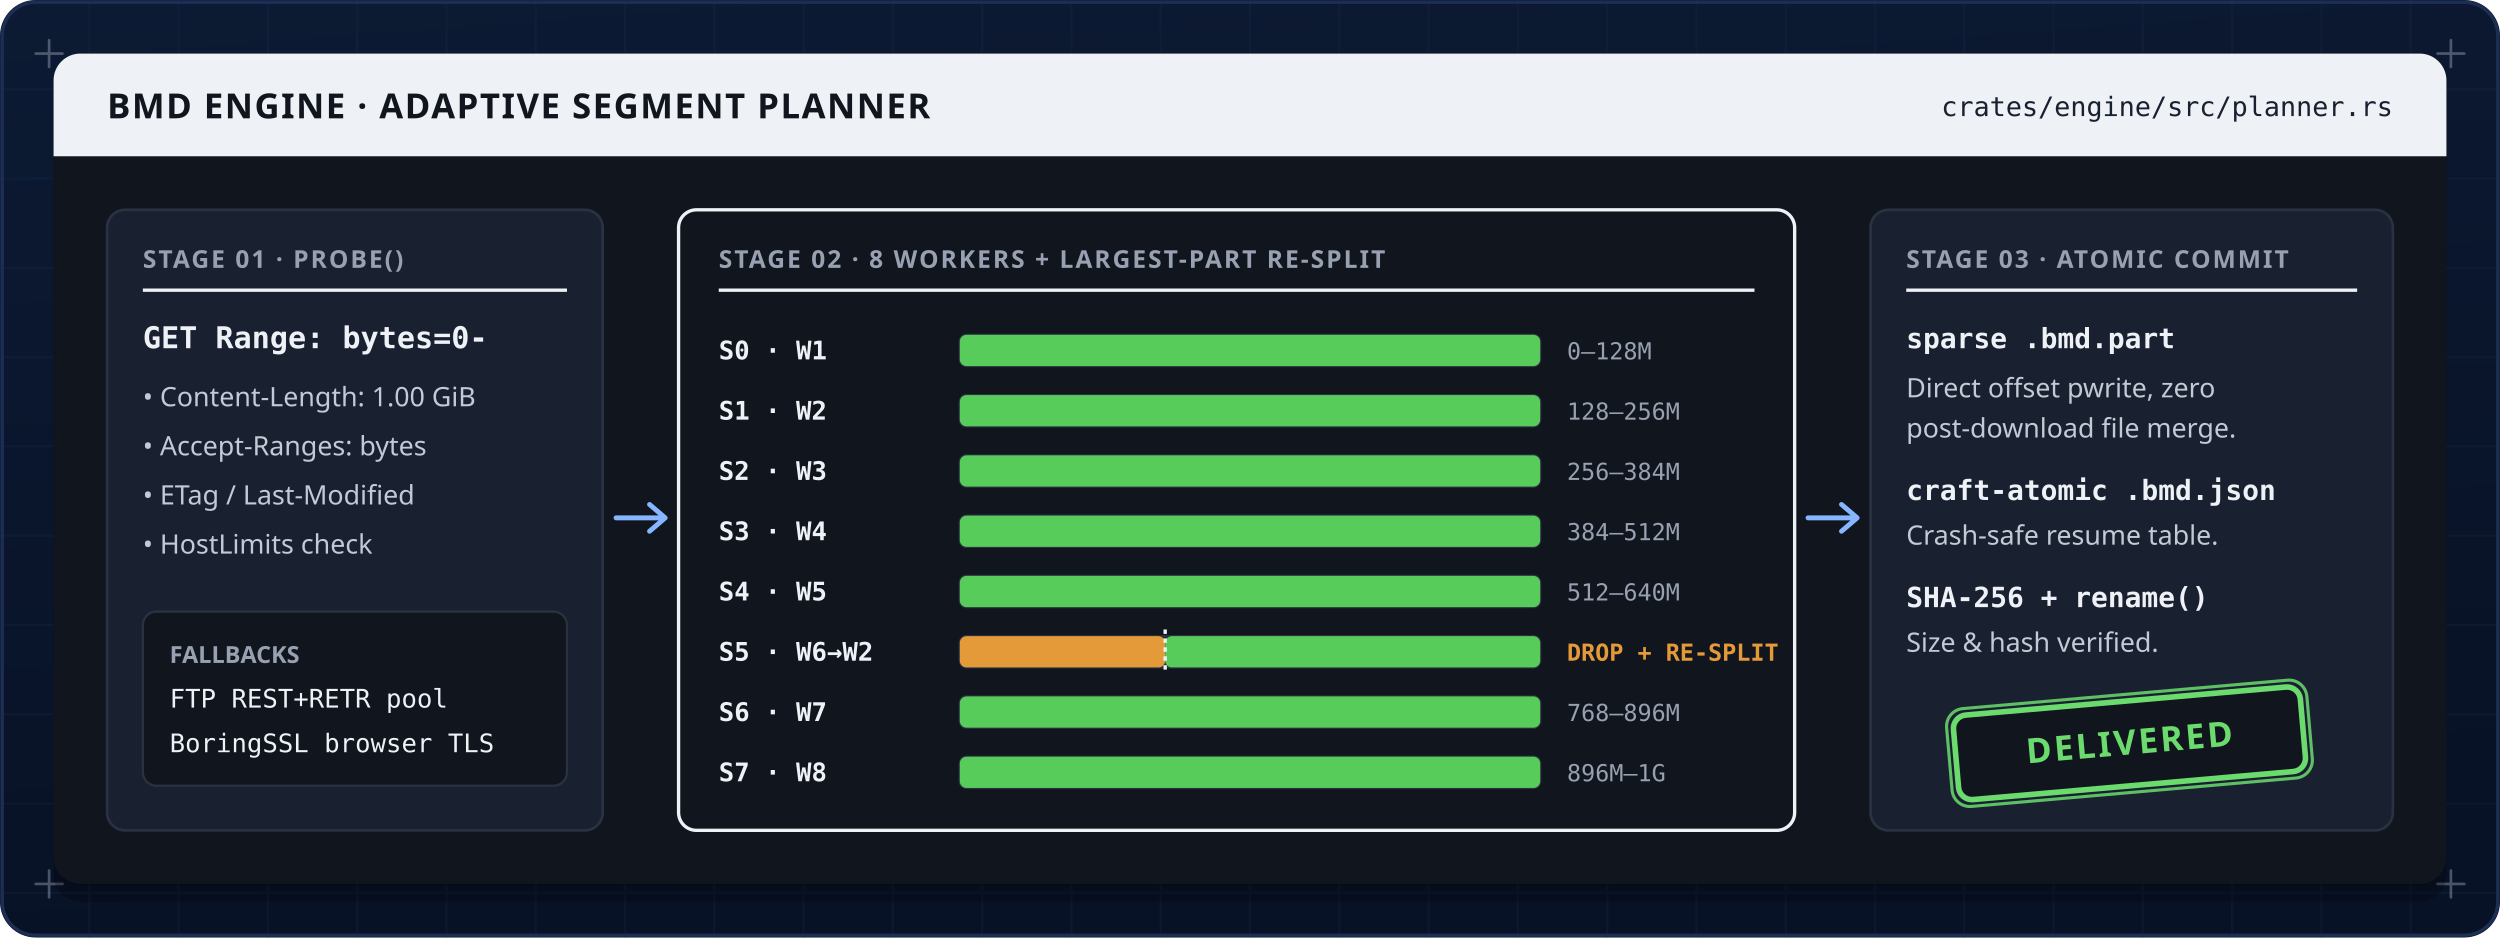
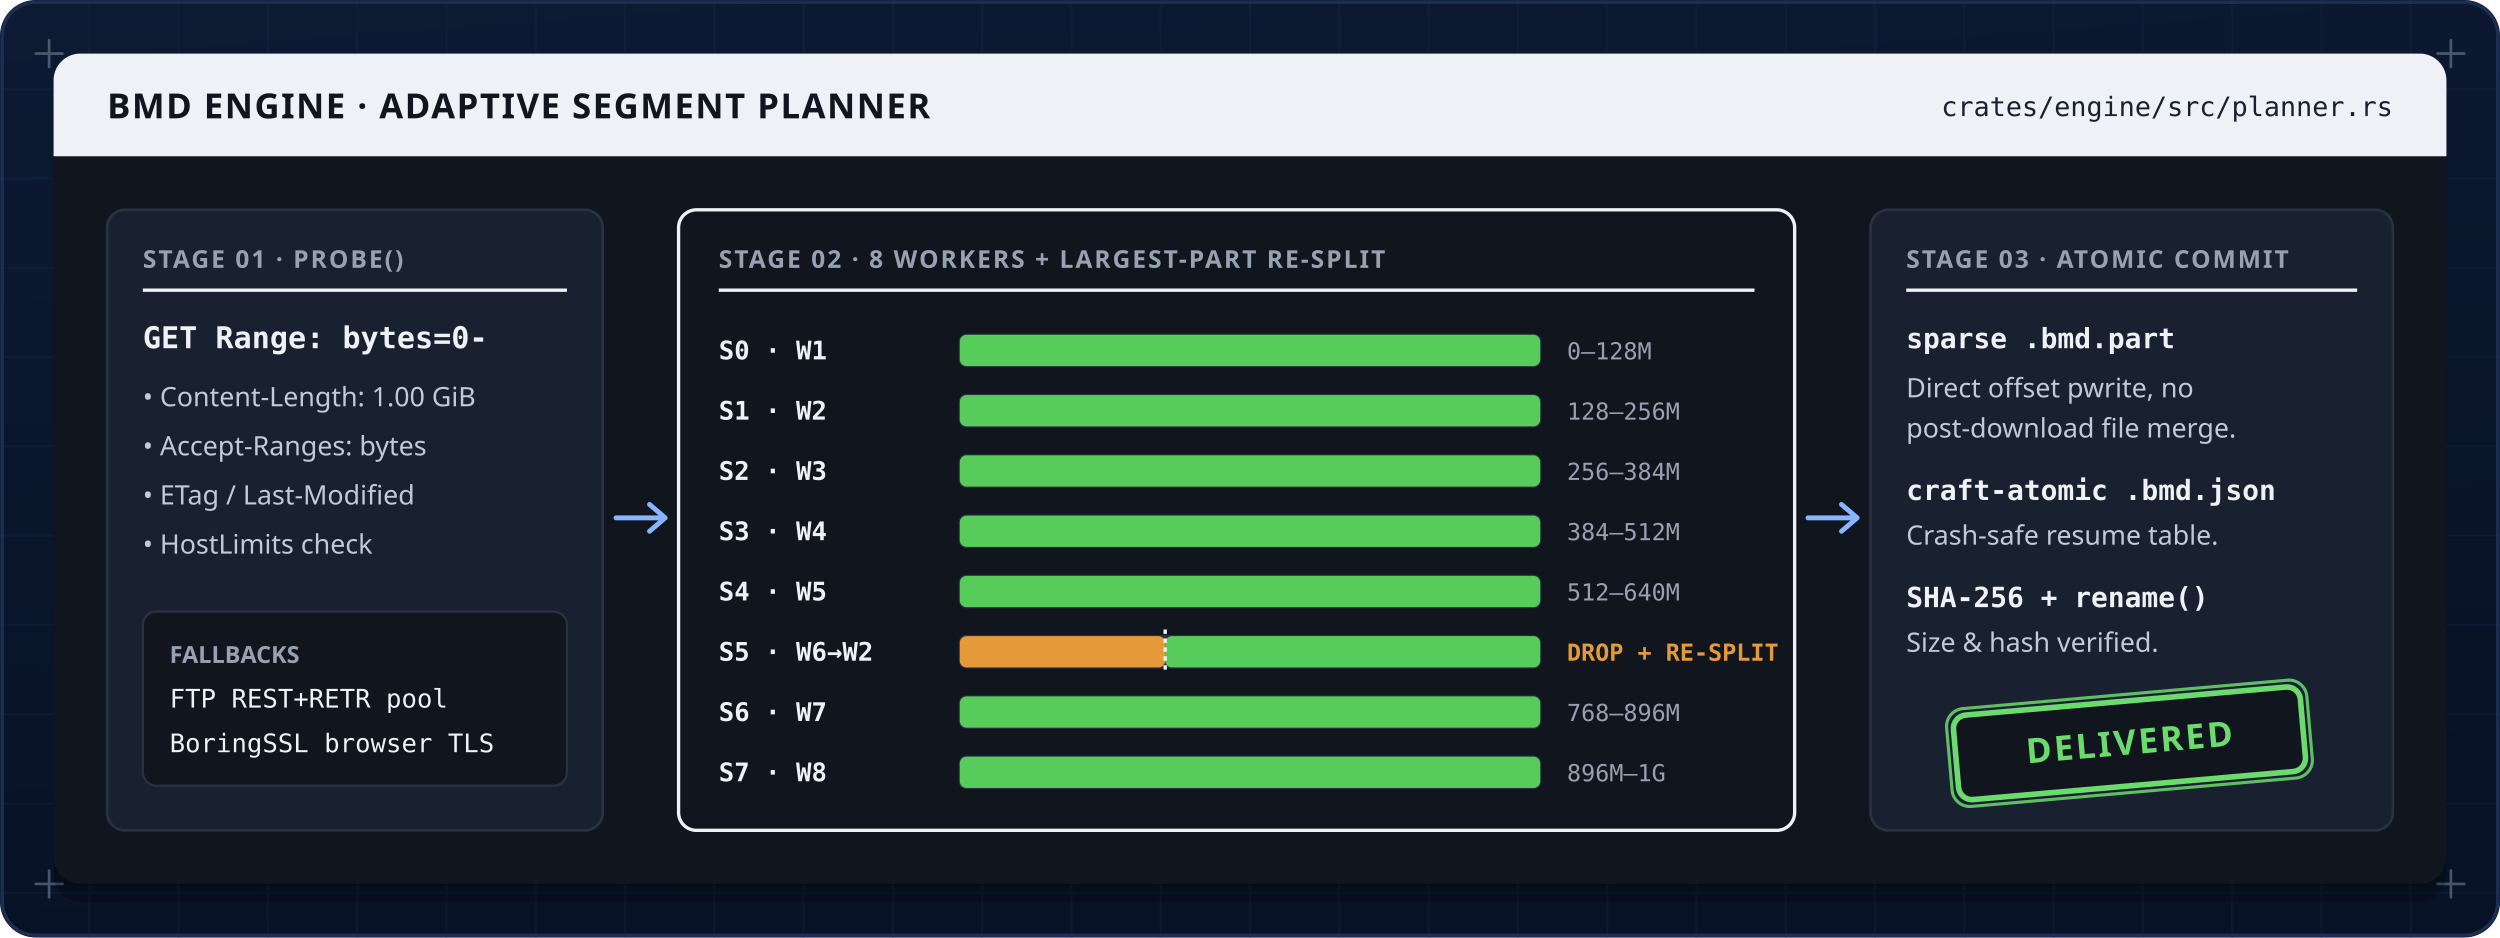
<svg xmlns="http://www.w3.org/2000/svg" viewBox="0 0 1120 420" width="1120" height="420" role="img" aria-labelledby="svg-title svg-desc">
  <defs>
    <linearGradient id="segeng-dark-bg" x1="0" y1="0" x2="0.2" y2="1">
      <stop offset="0%" stop-color="#0c1a33" />
      <stop offset="100%" stop-color="#081226" />
    </linearGradient>
    <clipPath id="segeng-dark-clip">
      <rect x="24" y="24" width="1072" height="372" rx="12" />
    </clipPath>
  </defs>
  <style>
    .t-disp { font-family: 'Space Grotesk', 'Segoe UI', system-ui, -apple-system, sans-serif; }
    .t-body { font-family: 'IBM Plex Sans', 'Segoe UI', system-ui, -apple-system, sans-serif; }
    .t-mono { font-family: 'IBM Plex Mono', 'Cascadia Mono', Consolas, ui-monospace, monospace; font-variant-numeric: tabular-nums; }
    .tnum { font-variant-numeric: tabular-nums; }

    .commit-stamp {
      transform-box: fill-box;
      transform-origin: center;
      animation: c-stamp 8.5s cubic-bezier(.2,.9,.3,1) infinite;
    }
    .pulse-arrow {
      animation: arrow-pulse 8.5s linear infinite;
    }
    @keyframes c-stamp {
      0%, 68% { opacity: 0; transform: scale(1.2) rotate(-5deg); }
      74%, 92% { opacity: 1; transform: scale(1) rotate(-5deg); }
      98%, 100% { opacity: 0; transform: scale(1) rotate(-5deg); }
    }
    @keyframes arrow-pulse {
      0%, 100% { opacity: 0.45; }
      50% { opacity: 1; }
    }
    @keyframes wf0 { 0%, 6% { transform: scaleX(0.03); } 48%, 92% { transform: scaleX(1); } 100% { transform: scaleX(0.03); } }
.wf-0 { transform-box: fill-box; transform-origin: left center; animation: wf0 8.5s cubic-bezier(.22,.8,.35,1) infinite; }
@keyframes wf1 { 0%, 8% { transform: scaleX(0.03); } 47%, 92% { transform: scaleX(1); } 100% { transform: scaleX(0.03); } }
.wf-1 { transform-box: fill-box; transform-origin: left center; animation: wf1 8.5s cubic-bezier(.22,.8,.35,1) infinite; }
@keyframes wf2 { 0%, 9% { transform: scaleX(0.03); } 54%, 92% { transform: scaleX(1); } 100% { transform: scaleX(0.03); } }
.wf-2 { transform-box: fill-box; transform-origin: left center; animation: wf2 8.5s cubic-bezier(.22,.8,.35,1) infinite; }
@keyframes wf3 { 0%, 7% { transform: scaleX(0.03); } 48%, 92% { transform: scaleX(1); } 100% { transform: scaleX(0.03); } }
.wf-3 { transform-box: fill-box; transform-origin: left center; animation: wf3 8.5s cubic-bezier(.22,.8,.35,1) infinite; }
@keyframes wf4 { 0%, 10% { transform: scaleX(0.03); } 54%, 92% { transform: scaleX(1); } 100% { transform: scaleX(0.03); } }
.wf-4 { transform-box: fill-box; transform-origin: left center; animation: wf4 8.5s cubic-bezier(.22,.8,.35,1) infinite; }
@keyframes wslow { 0%, 10% { transform: scaleX(0.05); } 38%, 92% { transform: scaleX(1); } 100% { transform: scaleX(0.05); } }
@keyframes wsplit { 0%, 40% { transform: scaleX(0.01); opacity: 0.2; } 44% { opacity: 1; } 68%, 92% { transform: scaleX(1); opacity: 1; } 100% { transform: scaleX(0.01); opacity: 0.2; } }
.w-slow { transform-box: fill-box; transform-origin: left center; animation: wslow 8.5s ease-out infinite; }
.w-split { transform-box: fill-box; transform-origin: left center; animation: wsplit 8.5s cubic-bezier(.2,.8,.3,1) infinite; }
@keyframes wf6 { 0%, 8% { transform: scaleX(0.03); } 51%, 92% { transform: scaleX(1); } 100% { transform: scaleX(0.03); } }
.wf-6 { transform-box: fill-box; transform-origin: left center; animation: wf6 8.5s cubic-bezier(.22,.8,.35,1) infinite; }
@keyframes wf7 { 0%, 12% { transform: scaleX(0.03); } 59%, 92% { transform: scaleX(1); } 100% { transform: scaleX(0.03); } }
.wf-7 { transform-box: fill-box; transform-origin: left center; animation: wf7 8.5s cubic-bezier(.22,.8,.35,1) infinite; }
    @media (prefers-reduced-motion: reduce) {
      .w-fast, .w-slow, .w-split, .commit-stamp, .pulse-arrow { animation: none !important; opacity: 1 !important; transform: none !important; }
      .commit-stamp { transform: rotate(-5deg) !important; }
    }
  </style>
  <rect width="1120" height="420" rx="16" fill="url(#segeng-dark-bg)" />
  <path d="M40 0v420M80 0v420M120 0v420M160 0v420M200 0v420M240 0v420M280 0v420M320 0v420M360 0v420M400 0v420M440 0v420M480 0v420M520 0v420M560 0v420M600 0v420M640 0v420M680 0v420M720 0v420M760 0v420M800 0v420M840 0v420M880 0v420M920 0v420M960 0v420M1000 0v420M1040 0v420M1080 0v420M0 40h1120M0 80h1120M0 120h1120M0 160h1120M0 200h1120M0 240h1120M0 280h1120M0 320h1120M0 360h1120M0 400h1120" stroke="#1c2e52" stroke-width="1" stroke-opacity="0.22" />
  <path d="M16 24h12M22 18v12M1092 24h12M1098 18v12M16 396h12M22 390v12M1092 396h12M1098 390v12" stroke="#c3cde0" stroke-width="1.2" stroke-opacity="0.35" stroke-linecap="round" />
  <rect x="1" y="1" width="1118" height="418" rx="15" fill="none" stroke="#1c2e52" stroke-width="1.5" />
  <g>
    <rect x="24" y="32" width="1072" height="372" rx="12" fill="#000000" fill-opacity="0.24" />
    <rect x="24" y="25" width="1072" height="372" rx="12" fill="#000000" fill-opacity="0.16" />
    <rect x="24" y="24" width="1072" height="372" rx="12" fill="#11151d" />
  </g>
  <g clip-path="url(#segeng-dark-clip)">
    <rect x="24" y="24" width="1072" height="46" fill="#eef1f6" />
    <text x="48" y="53" fill="#11151d" font-size="15.5" font-weight="800" letter-spacing="0.7" class="t-disp">BMD ENGINE  ·  ADAPTIVE SEGMENT PLANNER</text>
    <text x="1072" y="52" text-anchor="end" fill="#192030" font-size="12" class="t-mono">crates/engine/src/planner.rs</text>
  </g>
  <rect x="48" y="94" width="222" height="278" rx="8" fill="#192030" stroke="#2a3242" stroke-width="1.2" />
  <text x="64" y="120" fill="#98a1b1" font-size="11" font-weight="700" letter-spacing="0.9" class="t-disp">STAGE 01  ·  PROBE()</text>
  <line x1="64" y1="130" x2="254" y2="130" stroke="#eef1f6" stroke-width="1.5" />
  <text x="64" y="156" fill="#eef1f6" font-size="13.5" font-weight="700" class="t-mono">GET Range: bytes=0-</text>
  <text x="64" y="182" fill="#c3cad6" font-size="12" class="t-body">• Content-Length: 1.00 GiB</text>
  <text x="64" y="204" fill="#c3cad6" font-size="12" class="t-body">• Accept-Ranges: bytes</text>
  <text x="64" y="226" fill="#c3cad6" font-size="12" class="t-body">• ETag / Last-Modified</text>
  <text x="64" y="248" fill="#c3cad6" font-size="12" class="t-body">• HostLimits check</text>
  <rect x="64" y="274" width="190" height="78" rx="6" fill="#11151d" stroke="#2a3242" stroke-width="1" />
  <text x="76" y="297" fill="#98a1b1" font-size="10.5" font-weight="700" class="t-disp">FALLBACKS</text>
  <text x="76" y="317" fill="#eef1f6" font-size="11.5" class="t-mono">FTP REST+RETR pool</text>
  <text x="76" y="337" fill="#eef1f6" font-size="11.5" class="t-mono">BoringSSL browser TLS</text>
  <path class="pulse-arrow" d="M276 232h22m-7-6l7 6-7 6" fill="none" stroke="#86b6ff" stroke-width="2.2" stroke-linecap="round" stroke-linejoin="round" />
  <rect x="304" y="94" width="500" height="278" rx="8" fill="#11151d" stroke="#eef1f6" stroke-width="1.5" />
  <text x="322" y="120" fill="#98a1b1" font-size="11" font-weight="700" letter-spacing="0.9" class="t-disp">STAGE 02  ·  8 WORKERS + LARGEST-PART RE-SPLIT</text>
  <line x1="322" y1="130" x2="786" y2="130" stroke="#eef1f6" stroke-width="1.5" />
  <text x="322" y="161" fill="#eef1f6" font-size="11.5" font-weight="700" class="t-mono">S0 · W1</text>
  <rect x="430" y="150" width="260" height="14" rx="3" fill="#1f2838" stroke="#2a3242" stroke-width="1" />
  <rect class="w-fast wf-0" x="430" y="150" width="260" height="14" rx="3" fill="#57cc5a" />
  <text x="702" y="161" fill="#98a1b1" font-size="10.5" class="t-mono">0–128M</text>
  <text x="322" y="188" fill="#eef1f6" font-size="11.5" font-weight="700" class="t-mono">S1 · W2</text>
  <rect x="430" y="177" width="260" height="14" rx="3" fill="#1f2838" stroke="#2a3242" stroke-width="1" />
  <rect class="w-fast wf-1" x="430" y="177" width="260" height="14" rx="3" fill="#57cc5a" />
  <text x="702" y="188" fill="#98a1b1" font-size="10.5" class="t-mono">128–256M</text>
  <text x="322" y="215" fill="#eef1f6" font-size="11.5" font-weight="700" class="t-mono">S2 · W3</text>
  <rect x="430" y="204" width="260" height="14" rx="3" fill="#1f2838" stroke="#2a3242" stroke-width="1" />
  <rect class="w-fast wf-2" x="430" y="204" width="260" height="14" rx="3" fill="#57cc5a" />
  <text x="702" y="215" fill="#98a1b1" font-size="10.5" class="t-mono">256–384M</text>
  <text x="322" y="242" fill="#eef1f6" font-size="11.5" font-weight="700" class="t-mono">S3 · W4</text>
  <rect x="430" y="231" width="260" height="14" rx="3" fill="#1f2838" stroke="#2a3242" stroke-width="1" />
  <rect class="w-fast wf-3" x="430" y="231" width="260" height="14" rx="3" fill="#57cc5a" />
  <text x="702" y="242" fill="#98a1b1" font-size="10.5" class="t-mono">384–512M</text>
  <text x="322" y="269" fill="#eef1f6" font-size="11.5" font-weight="700" class="t-mono">S4 · W5</text>
  <rect x="430" y="258" width="260" height="14" rx="3" fill="#1f2838" stroke="#2a3242" stroke-width="1" />
  <rect class="w-fast wf-4" x="430" y="258" width="260" height="14" rx="3" fill="#57cc5a" />
  <text x="702" y="269" fill="#98a1b1" font-size="10.5" class="t-mono">512–640M</text>
  <text x="322" y="296" fill="#eef1f6" font-size="11.5" font-weight="700" class="t-mono">S5 · W6→W2</text>
  <rect x="430" y="285" width="260" height="14" rx="3" fill="#1f2838" stroke="#2a3242" stroke-width="1" />
  <rect class="w-slow" x="430" y="285" width="92" height="14" rx="3" fill="#e59a3a" />
  <rect class="w-split" x="522" y="285" width="168" height="14" rx="3" fill="#57cc5a" />
  <line x1="522" y1="282" x2="522" y2="302" stroke="#eef1f6" stroke-width="1.5" stroke-dasharray="2 2" />
  <text x="702" y="296" fill="#e59a3a" font-size="10.5" font-weight="700" class="t-mono">DROP + RE-SPLIT</text>
  <text x="322" y="323" fill="#eef1f6" font-size="11.5" font-weight="700" class="t-mono">S6 · W7</text>
  <rect x="430" y="312" width="260" height="14" rx="3" fill="#1f2838" stroke="#2a3242" stroke-width="1" />
  <rect class="w-fast wf-6" x="430" y="312" width="260" height="14" rx="3" fill="#57cc5a" />
  <text x="702" y="323" fill="#98a1b1" font-size="10.5" class="t-mono">768–896M</text>
  <text x="322" y="350" fill="#eef1f6" font-size="11.5" font-weight="700" class="t-mono">S7 · W8</text>
  <rect x="430" y="339" width="260" height="14" rx="3" fill="#1f2838" stroke="#2a3242" stroke-width="1" />
  <rect class="w-fast wf-7" x="430" y="339" width="260" height="14" rx="3" fill="#57cc5a" />
  <text x="702" y="350" fill="#98a1b1" font-size="10.5" class="t-mono">896M–1G</text>
  <path class="pulse-arrow" d="M810 232h22m-7-6l7 6-7 6" fill="none" stroke="#86b6ff" stroke-width="2.2" stroke-linecap="round" stroke-linejoin="round" />
  <rect x="838" y="94" width="234" height="278" rx="8" fill="#192030" stroke="#2a3242" stroke-width="1.2" />
  <text x="854" y="120" fill="#98a1b1" font-size="11" font-weight="700" letter-spacing="0.9" class="t-disp">STAGE 03  ·  ATOMIC COMMIT</text>
  <line x1="854" y1="130" x2="1056" y2="130" stroke="#eef1f6" stroke-width="1.5" />
  <text x="854" y="156" fill="#eef1f6" font-size="12.5" font-weight="700" class="t-mono">sparse .bmd.part</text>
-   <text x="854" y="178" fill="#c3cad6" font-size="12" class="t-body">Direct offset pwrite, zero</text>
+   <text x="854" y="178" fill="#c3cad6" font-size="12" class="t-body">Direct offset pwrite, no</text>
  <text x="854" y="196" fill="#c3cad6" font-size="12" class="t-body">post-download file merge.</text>
  <text x="854" y="224" fill="#eef1f6" font-size="12.5" font-weight="700" class="t-mono">craft-atomic .bmd.json</text>
  <text x="854" y="244" fill="#c3cad6" font-size="12" class="t-body">Crash-safe resume table.</text>
  <text x="854" y="272" fill="#eef1f6" font-size="12.5" font-weight="700" class="t-mono">SHA-256 + rename()</text>
  <text x="854" y="292" fill="#c3cad6" font-size="12" class="t-body">Size &amp; hash verified.</text>
  <g class="commit-stamp">
    <g transform="rotate(-5.0 954.0 333.0)">
      <rect x="876" y="314" width="156" height="38" rx="6" fill="#11151d" fill-opacity="0.94" stroke="#6bdb6e" stroke-width="2.5" />
      <rect x="873" y="311" width="162" height="44" rx="8" fill="none" stroke="#6bdb6e" stroke-width="1.4" stroke-opacity="0.85" />
      <text x="954.0" y="338" text-anchor="middle" fill="#6bdb6e" font-family="'Space Grotesk', 'Segoe UI', system-ui, -apple-system, sans-serif" font-size="15.5" font-weight="800" letter-spacing="1.1">DELIVERED</text>
    </g>
  </g>
</svg>
